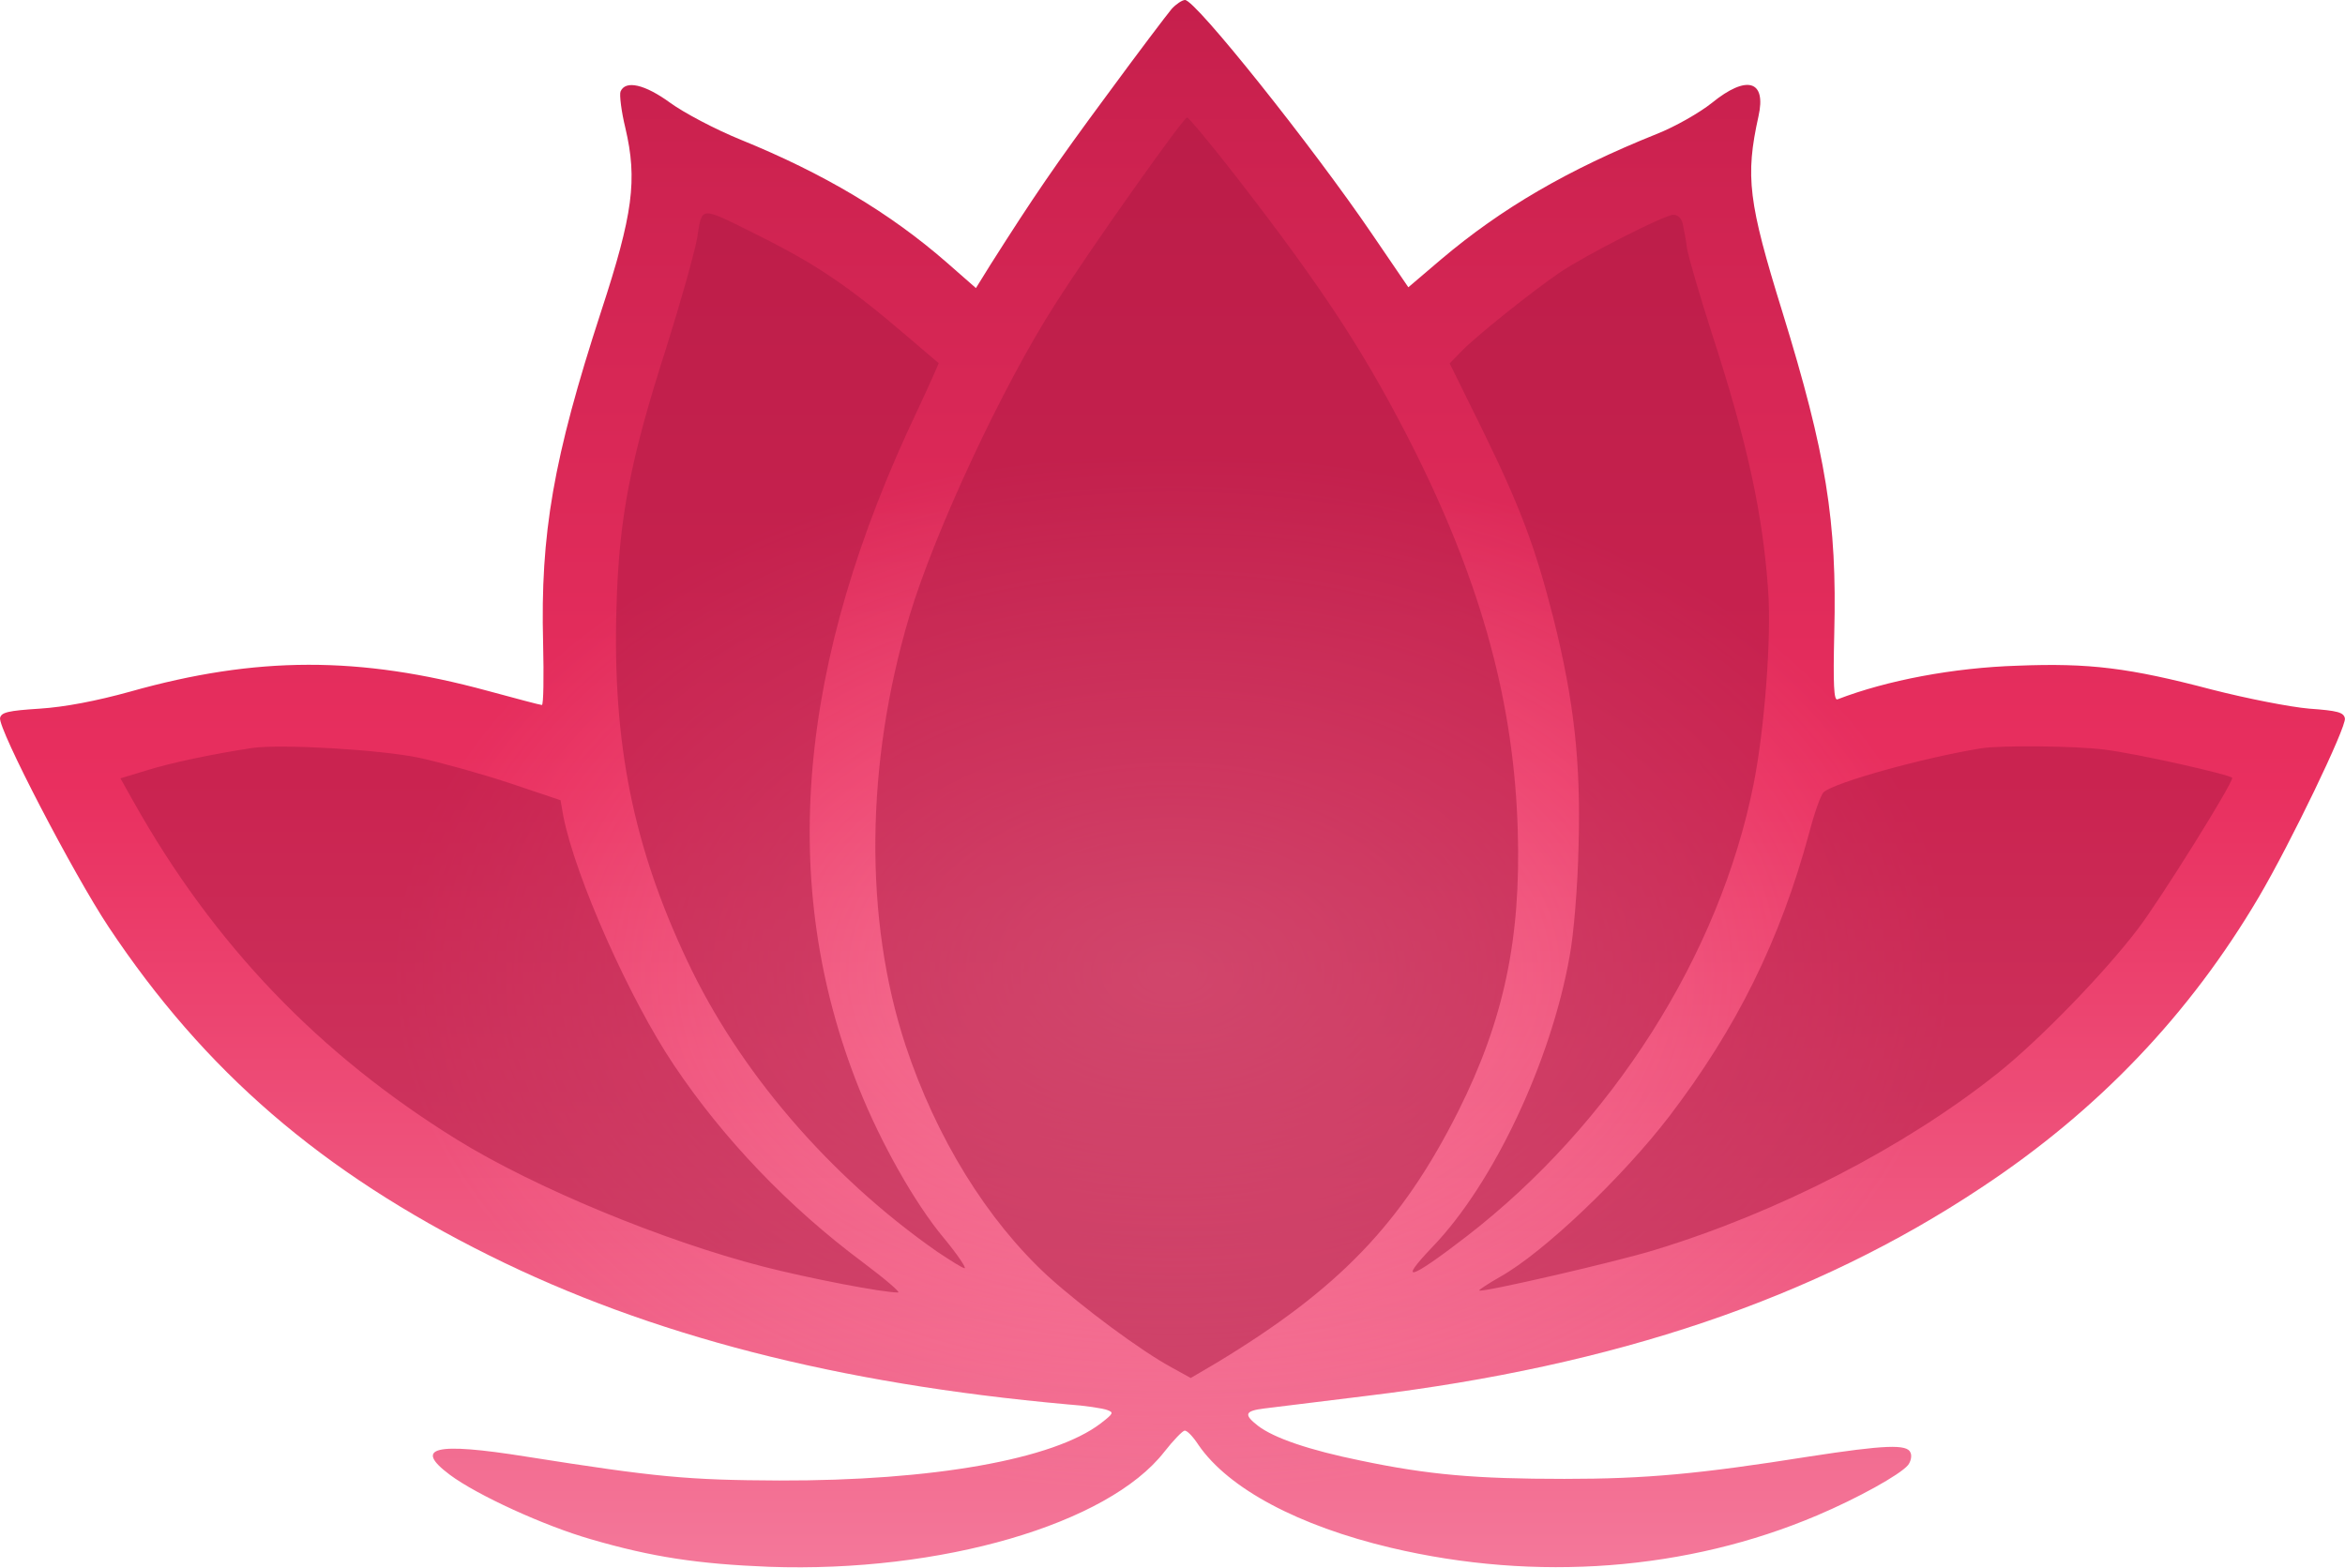
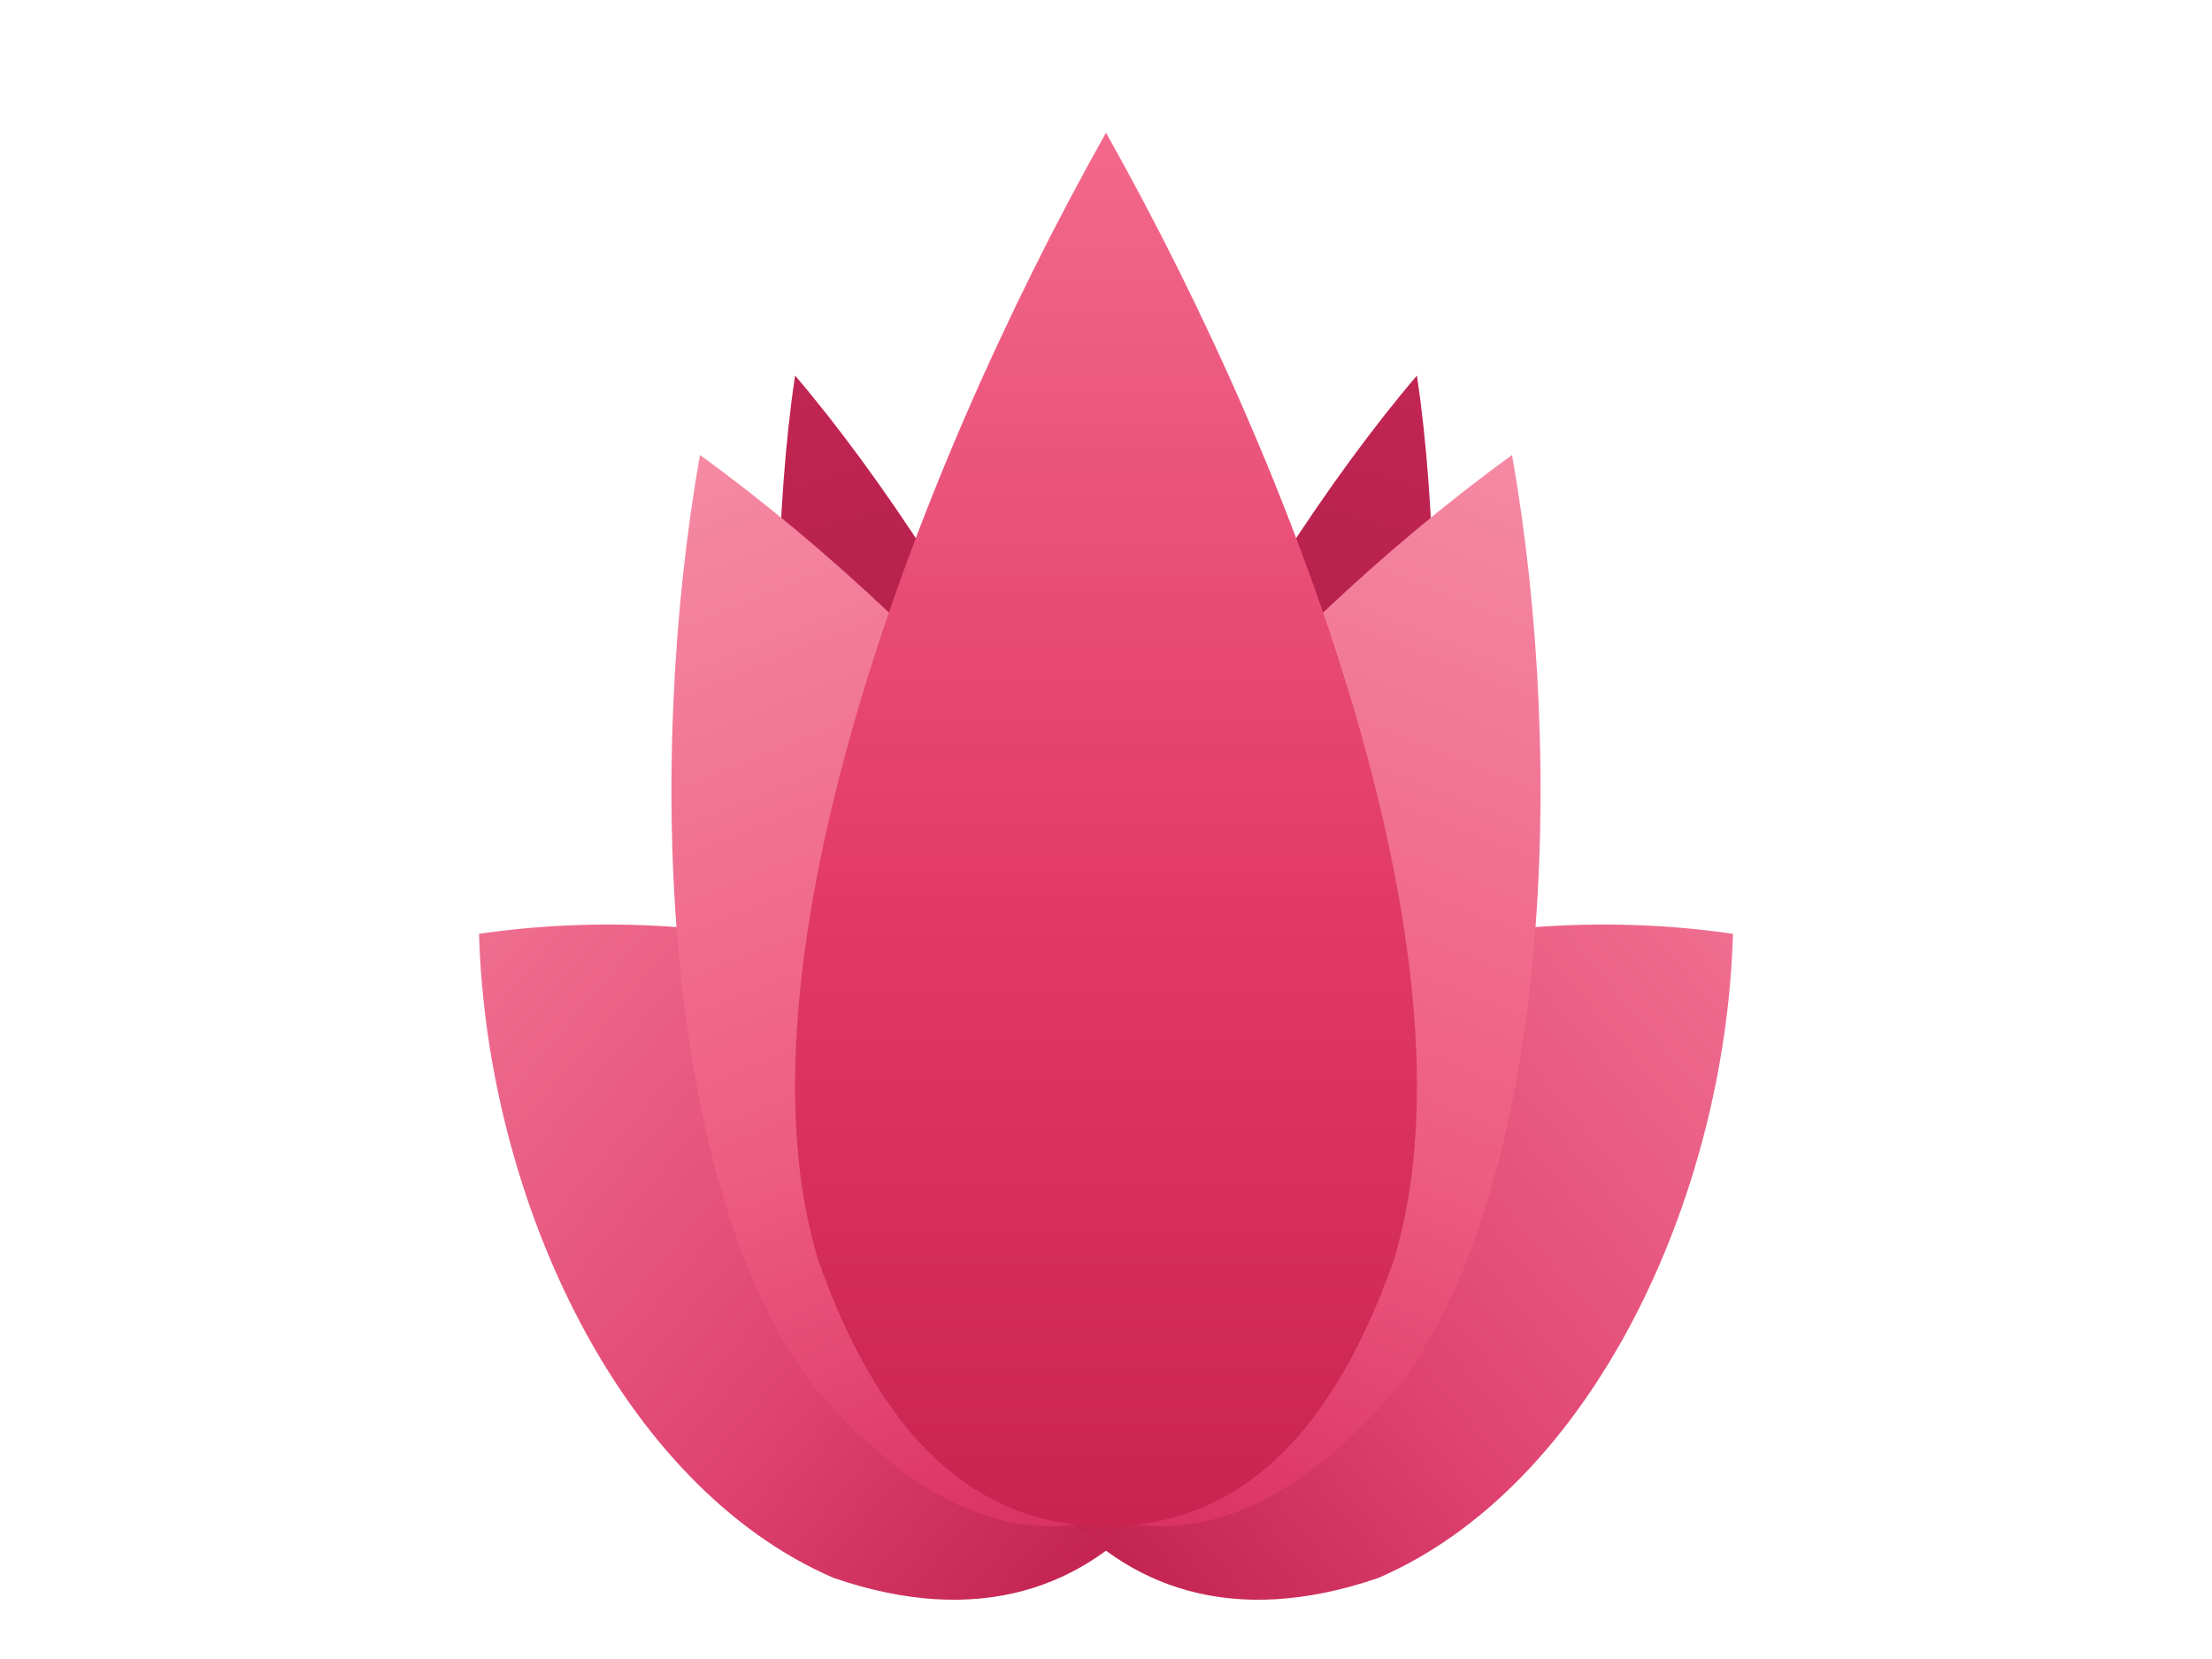
- <svg xmlns="http://www.w3.org/2000/svg" viewBox="0 0 578.64 386.815">
+ <svg xmlns="http://www.w3.org/2000/svg" viewBox="0 0 200 150">
  <defs>
-     <linearGradient id="lotusG" x1="0" y1="0" x2="0" y2="1">
-       <stop offset="0" stop-color="#F4789A" />
-       <stop offset="0.50" stop-color="#E92F5F" />
-       <stop offset="1" stop-color="#C61F4C" />
+     <linearGradient id="gCenter" x1="0" y1="0" x2="0" y2="1">
+       <stop offset="0" stop-color="#F2688B" />
+       <stop offset="0.55" stop-color="#E23A68" />
+       <stop offset="1" stop-color="#C92351" />
    </linearGradient>
-     <radialGradient id="lotusHi" cx="50%" cy="38%" r="55%">
-       <stop offset="0" stop-color="#FF9DB6" stop-opacity="0.55" />
-       <stop offset="0.6" stop-color="#FF9DB6" stop-opacity="0" />
-     </radialGradient>
+     <linearGradient id="gSide" x1="0" y1="0" x2="0" y2="1">
+       <stop offset="0" stop-color="#F58AA4" />
+       <stop offset="0.6" stop-color="#EE5C82" />
+       <stop offset="1" stop-color="#D93063" />
+     </linearGradient>
+     <linearGradient id="gWing" x1="0" y1="0" x2="0" y2="1">
+       <stop offset="0" stop-color="#EF6E90" />
+       <stop offset="0.6" stop-color="#E04371" />
+       <stop offset="1" stop-color="#C22350" />
+     </linearGradient>
+     <linearGradient id="gDark" x1="0" y1="0" x2="0" y2="1">
+       <stop offset="0" stop-color="#C22553" />
+       <stop offset="1" stop-color="#8F1538" />
+     </linearGradient>
  </defs>
-   <g transform="translate(-97.18491,582) scale(0.1,-0.1)">
-     <path fill="url(#lotusG)" d="M3863 5798 c-11 -13 -83 -108 -160 -213 -128 -173 -181 -251 -287 -418 l-36 -58 -73 64 c-140 122 -303 219 -507 302 -64 26 -141 67 -174 91 -63 46 -111 57 -123 28 -3 -8 2 -49 12 -90 30 -128 19 -212 -60 -453 -118 -362 -150 -549 -143 -818 2 -84 1 -153 -3 -153 -4 0 -64 16 -134 35 -316 86 -570 86 -882 -2 -83 -23 -161 -38 -223 -42 -78 -5 -95 -9 -98 -23 -5 -27 181 -385 268 -516 237 -356 524 -604 940 -811 396 -197 859 -316 1425 -367 44 -3 89 -10 99 -14 17 -6 15 -9 -16 -33 -116 -89 -415 -142 -793 -141 -227 1 -302 8 -625 59 -225 36 -279 23 -188 -45 67 -50 233 -126 348 -159 151 -44 264 -61 440 -68 423 -15 836 105 975 284 22 28 45 52 50 52 6 1 21 -15 34 -35 74 -108 247 -200 475 -254 359 -85 732 -56 1052 80 99 42 204 100 224 124 7 9 10 23 6 31 -8 21 -63 19 -251 -10 -271 -43 -402 -55 -603 -55 -218 0 -335 10 -502 45 -128 26 -215 56 -254 86 -36 28 -33 37 17 43 23 3 137 17 252 31 613 74 1104 240 1516 514 289 191 514 428 684 716 79 134 217 421 213 442 -3 15 -18 19 -88 24 -47 4 -154 25 -240 47 -205 54 -303 66 -480 59 -158 -5 -322 -36 -444 -83 -9 -4 -11 36 -8 164 7 275 -20 442 -128 792 -84 271 -92 334 -59 483 20 89 -29 103 -115 33 -30 -24 -91 -59 -137 -77 -219 -88 -382 -183 -531 -309 l-81 -69 -90 132 c-147 216 -435 577 -461 577 -7 0 -22 -10 -33 -22z" />
-     <path fill="url(#lotusHi)" d="M3863 5798 c-11 -13 -83 -108 -160 -213 -128 -173 -181 -251 -287 -418 l-36 -58 -73 64 c-140 122 -303 219 -507 302 -64 26 -141 67 -174 91 -63 46 -111 57 -123 28 -3 -8 2 -49 12 -90 30 -128 19 -212 -60 -453 -118 -362 -150 -549 -143 -818 2 -84 1 -153 -3 -153 -4 0 -64 16 -134 35 -316 86 -570 86 -882 -2 -83 -23 -161 -38 -223 -42 -78 -5 -95 -9 -98 -23 -5 -27 181 -385 268 -516 237 -356 524 -604 940 -811 396 -197 859 -316 1425 -367 44 -3 89 -10 99 -14 17 -6 15 -9 -16 -33 -116 -89 -415 -142 -793 -141 -227 1 -302 8 -625 59 -225 36 -279 23 -188 -45 67 -50 233 -126 348 -159 151 -44 264 -61 440 -68 423 -15 836 105 975 284 22 28 45 52 50 52 6 1 21 -15 34 -35 74 -108 247 -200 475 -254 359 -85 732 -56 1052 80 99 42 204 100 224 124 7 9 10 23 6 31 -8 21 -63 19 -251 -10 -271 -43 -402 -55 -603 -55 -218 0 -335 10 -502 45 -128 26 -215 56 -254 86 -36 28 -33 37 17 43 23 3 137 17 252 31 613 74 1104 240 1516 514 289 191 514 428 684 716 79 134 217 421 213 442 -3 15 -18 19 -88 24 -47 4 -154 25 -240 47 -205 54 -303 66 -480 59 -158 -5 -322 -36 -444 -83 -9 -4 -11 36 -8 164 7 275 -20 442 -128 792 -84 271 -92 334 -59 483 20 89 -29 103 -115 33 -30 -24 -91 -59 -137 -77 -219 -88 -382 -183 -531 -309 l-81 -69 -90 132 c-147 216 -435 577 -461 577 -7 0 -22 -10 -33 -22z" />
-     <path fill="#AC1942" fill-opacity="0.5" d="M4023 5383 c220 -284 323 -443 442 -680 164 -330 243 -621 252 -933 8 -266 -34 -467 -146 -691 -140 -279 -295 -440 -598 -623 l-63 -37 -47 26 c-76 41 -221 149 -305 225 -150 138 -276 341 -352 571 -102 310 -99 694 10 1059 63 209 229 566 360 770 89 140 316 460 325 460 4 0 59 -66 122 -147z m-1180 -144 c148 -74 225 -127 372 -253 39 -33 71 -61 73 -62 1 0 -22 -52 -52 -116 -298 -626 -345 -1171 -145 -1673 54 -135 138 -285 211 -372 33 -40 55 -73 50 -73 -5 0 -35 19 -68 41 -266 186 -489 446 -617 719 -133 282 -184 537 -174 870 6 221 34 365 123 642 35 111 69 232 76 270 13 81 4 80 151 7z m2281 29 c3 -13 8 -41 11 -63 4 -22 31 -114 60 -205 88 -270 127 -448 140 -640 8 -115 -9 -339 -36 -475 -84 -422 -349 -839 -709 -1117 -140 -108 -171 -117 -83 -25 150 156 292 457 338 717 10 52 20 174 22 271 6 207 -11 359 -62 563 -45 177 -82 275 -176 467 l-80 162 28 29 c33 35 178 151 243 195 65 44 260 143 281 143 11 0 20 -9 23 -22z m-3119 -1318 c55 -12 156 -40 225 -63 l125 -42 7 -40 c30 -151 164 -452 273 -614 122 -182 283 -350 464 -485 56 -42 96 -76 89 -76 -39 0 -220 35 -333 64 -248 64 -564 195 -755 313 -341 211 -601 482 -799 835 l-32 57 66 20 c57 18 161 40 260 55 70 10 313 -4 410 -24z m4159 20 c82 -10 316 -63 316 -70 0 -16 -180 -304 -233 -373 -83 -109 -243 -274 -346 -356 -230 -183 -541 -343 -846 -436 -90 -28 -427 -106 -433 -100 -2 1 22 17 52 34 107 60 301 245 417 396 167 219 273 434 345 699 13 50 29 95 36 101 27 24 246 85 388 108 48 8 235 6 304 -3z" />
-   </g>
+   <path d="M100,58 C82,74 70,100 76,120 C81,133 90,138 100,138 C110,138 119,133 124,120 C130,100 118,74 100,58 Z" fill="url(#gWing)" transform="rotate(-50 100 132)" />
+   <path d="M100,58 C82,74 70,100 76,120 C81,133 90,138 100,138 C110,138 119,133 124,120 C130,100 118,74 100,58 Z" fill="url(#gWing)" transform="rotate(50 100 132)" />
+   <path d="M100,30 C90,52 81,92 85,116 C88,130 94,135 100,135 C106,135 112,130 115,116 C119,92 110,52 100,30 Z" fill="url(#gDark)" transform="rotate(-16 100 132)" />
+   <path d="M100,30 C90,52 81,92 85,116 C88,130 94,135 100,135 C106,135 112,130 115,116 C119,92 110,52 100,30 Z" fill="url(#gDark)" transform="rotate(16 100 132)" />
+   <path d="M100,34 C85,58 72,94 78,116 C83,131 91,137 100,137 C109,137 117,131 122,116 C128,94 115,58 100,34 Z" fill="url(#gSide)" transform="rotate(-22 100 132)" />
+   <path d="M100,34 C85,58 72,94 78,116 C83,131 91,137 100,137 C109,137 117,131 122,116 C128,94 115,58 100,34 Z" fill="url(#gSide)" transform="rotate(22 100 132)" />
+   <path d="M100,12 C82,44 66,88 74,114 C80,131 89,138 100,138 C111,138 120,131 126,114 C134,88 118,44 100,12 Z" fill="url(#gCenter)" />
</svg>
